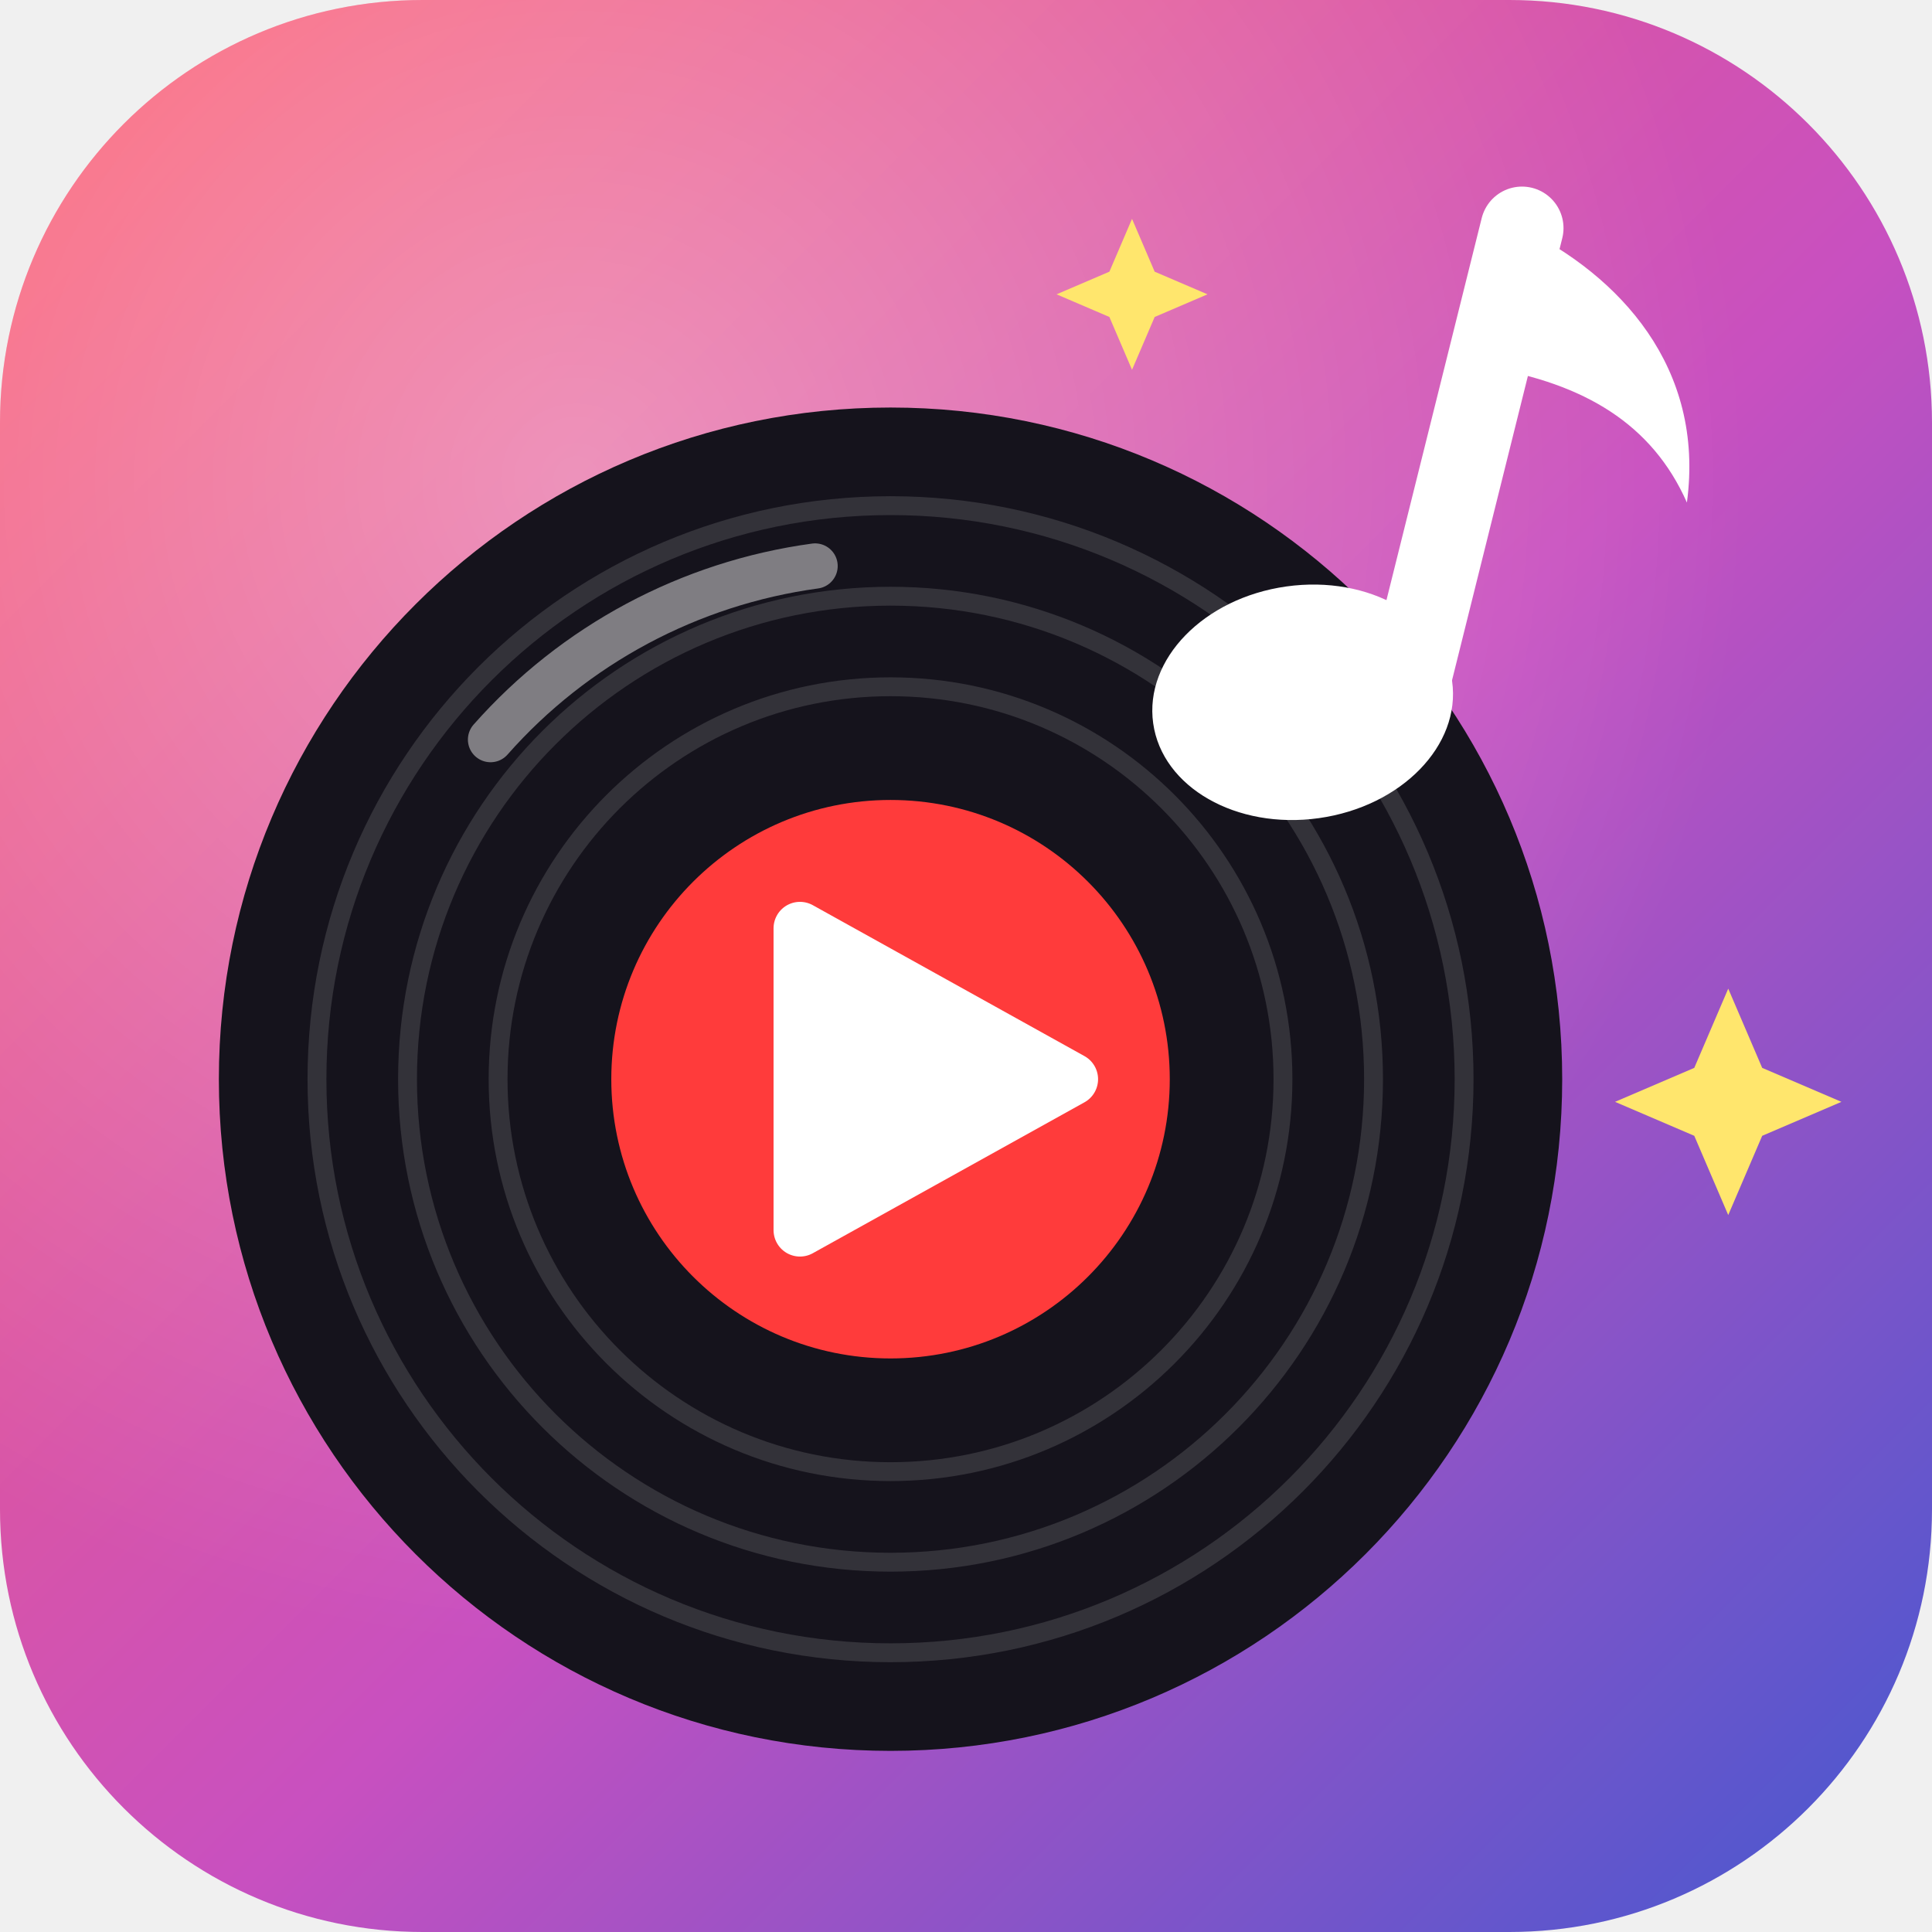
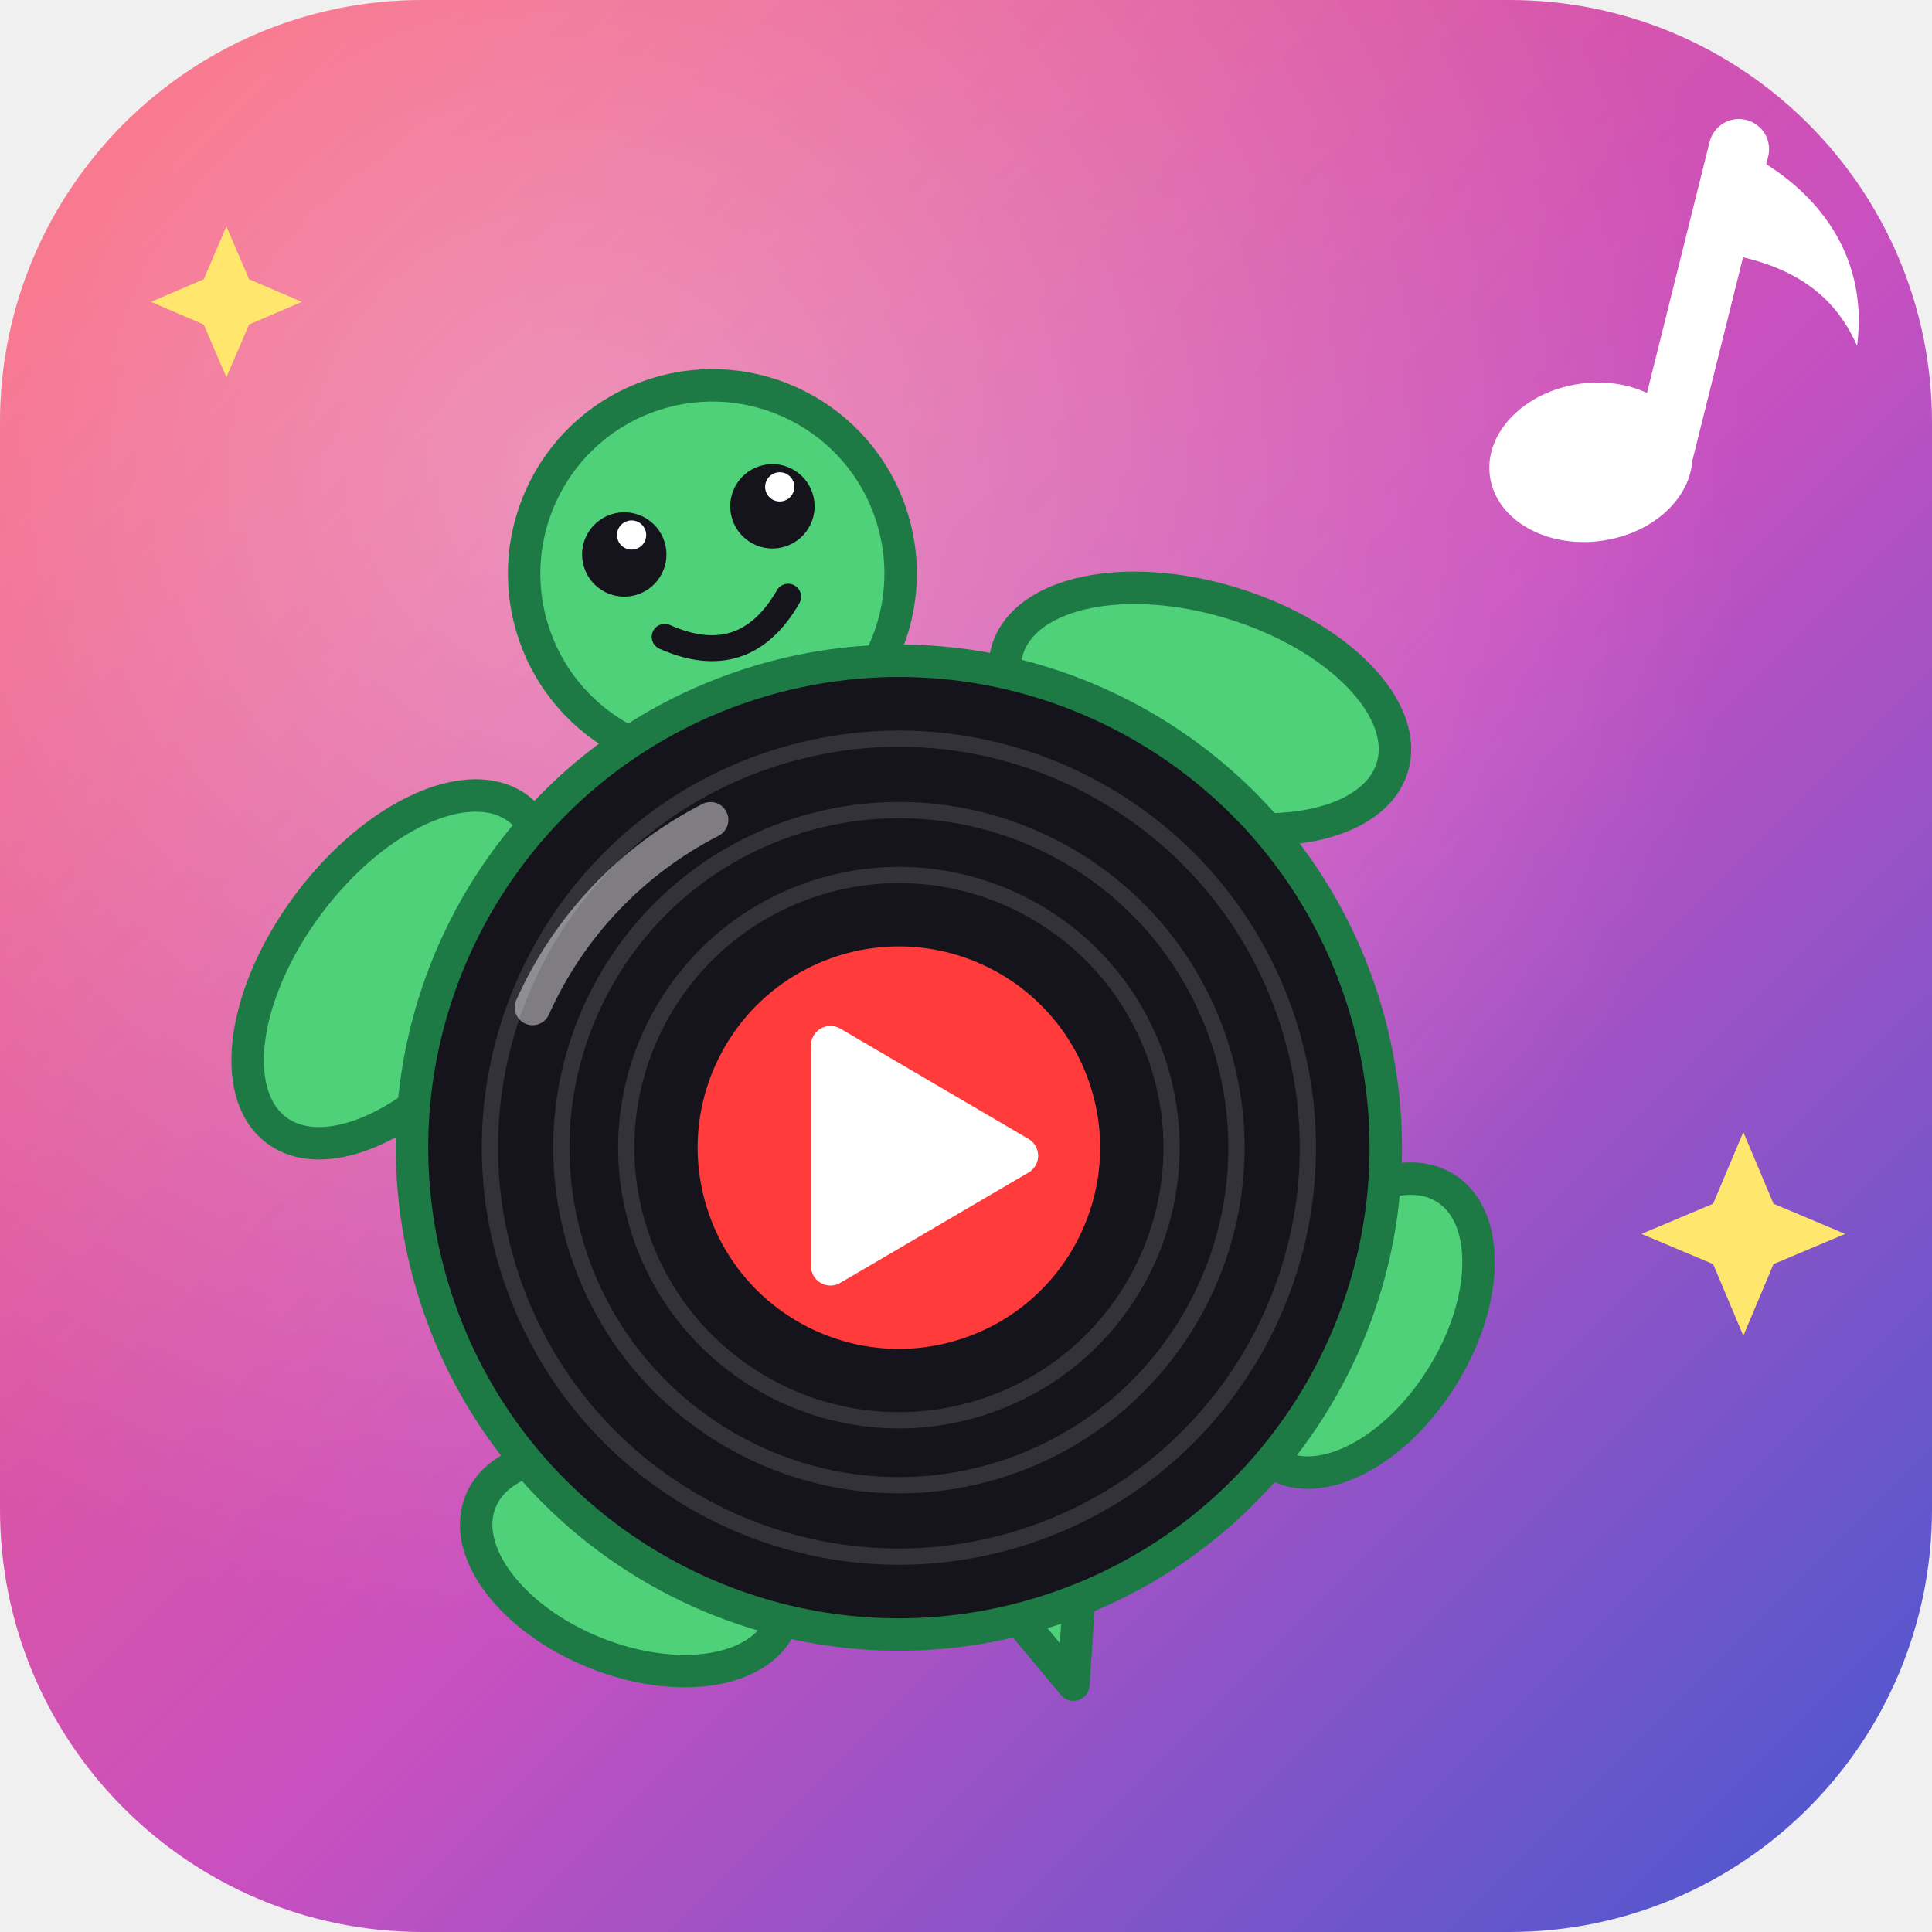
<svg xmlns="http://www.w3.org/2000/svg" viewBox="0 0 512 512">
  <defs>
    <linearGradient id="bg" x1="0" y1="0" x2="1" y2="1">
      <stop offset="0" stop-color="#ff5f6d" />
      <stop offset=".55" stop-color="#c850c0" />
      <stop offset="1" stop-color="#4158d0" />
    </linearGradient>
    <radialGradient id="shine" cx=".3" cy=".25" r=".6">
      <stop offset="0" stop-color="#fff" stop-opacity=".35" />
      <stop offset="1" stop-color="#fff" stop-opacity="0" />
    </radialGradient>
  </defs>
  <rect width="512" height="512" rx="112" fill="url(#bg)" />
  <rect width="512" height="512" rx="112" fill="url(#shine)" />
-   <circle cx="236" cy="286" r="178" fill="#15131c" />
-   <g fill="none" stroke="#fff" stroke-opacity=".13" stroke-width="5">
-     <circle cx="236" cy="286" r="152" />
-     <circle cx="236" cy="286" r="128" />
-     <circle cx="236" cy="286" r="104" />
+   <g transform="translate(24 50) scale(.86)">
+     <g transform="rotate(-18 246 286)">
+       <g fill="#4fd17a" stroke="#1d7a45" stroke-width="10">
+         <ellipse cx="116" cy="196" rx="62" ry="34" transform="rotate(-35 116 196)" />
+         <ellipse cx="376" cy="196" rx="62" ry="34" transform="rotate(35 376 196)" />
+         <ellipse cx="128" cy="392" rx="50" ry="30" transform="rotate(40 128 392)" />
+         <ellipse cx="364" cy="392" rx="50" ry="30" transform="rotate(-40 364 392)" />
+         <path d="M226 420 L246 470 L266 420 Z" stroke-linejoin="round" />
+       </g>
+       <circle cx="246" cy="110" r="58" fill="#4fd17a" stroke="#1d7a45" stroke-width="10" />
+       <circle cx="222" cy="96" r="13" fill="#15131c" />
+       <circle cx="270" cy="96" r="13" fill="#15131c" />
+       <circle cx="226" cy="91" r="4.5" fill="#fff" />
+       <circle cx="274" cy="91" r="4.5" fill="#fff" />
+       <path d="M226 124 q20 18 40 0" fill="none" stroke="#15131c" stroke-width="8" stroke-linecap="round" />
+       <circle cx="246" cy="296" r="150" fill="#15131c" stroke="#1d7a45" stroke-width="10" />
+       <g fill="none" stroke="#fff" stroke-opacity=".13" stroke-width="5">
+         <circle cx="246" cy="296" r="126" />
+         <circle cx="246" cy="296" r="104" />
+         <circle cx="246" cy="296" r="84" />
+       </g>
+       <path d="M152 220 A120 120 0 0 1 222 182" fill="none" stroke="#fff" stroke-opacity=".45" stroke-width="11" stroke-linecap="round" />
+       <circle cx="246" cy="296" r="62" fill="#ff3b3b" />
+     </g>
+     <path d="M228 264 L286 298 L228 332 Z" fill="#fff" stroke="#fff" stroke-width="12" stroke-linejoin="round" />
  </g>
-   <path d="M130 196 A140 140 0 0 1 216 150" fill="none" stroke="#fff" stroke-opacity=".45" stroke-width="12" stroke-linecap="round" />
-   <circle cx="236" cy="286" r="74" fill="#ff3b3b" />
-   <path d="M212 246 L284 286 L212 326 Z" fill="#fff" stroke="#fff" stroke-width="14" stroke-linejoin="round" />
-   <g transform="rotate(14 400 140)">
-     <path d="M384 62 v132" stroke="#fff" stroke-width="22" stroke-linecap="round" />
-     <path d="M384 62 c28 6 56 24 60 60 c-14-18-34-24-60-22" fill="#fff" />
-     <ellipse cx="358" cy="198" rx="40" ry="31" transform="rotate(-22 358 198)" fill="#fff" />
+   <g transform="rotate(14 440 90)">
+     <path d="M448 36 v88" stroke="#fff" stroke-width="16" stroke-linecap="round" />
+     <path d="M448 36 c20 4 40 17 43 43 c-10-13-24-17-43-15" fill="#fff" />
+     <ellipse cx="430" cy="126" rx="27" ry="21" transform="rotate(-22 430 126)" fill="#fff" />
  </g>
-   <path d="M458 262 l9 21 21 9 -21 9 -9 21 -9 -21 -21 -9 21 -9 z" fill="#ffe66d" />
-   <path d="M300 58 l6 14 14 6 -14 6 -6 14 -6 -14 -14 -6 14 -6 z" fill="#ffe66d" />
+   <path d="M462 300 l8 19 19 8 -19 8 -8 19 -8 -19 -19 -8 19 -8 z" fill="#ffe66d" />
+   <path d="M60 60 l6 14 14 6 -14 6 -6 14 -6 -14 -14 -6 14 -6 z" fill="#ffe66d" />
</svg>
